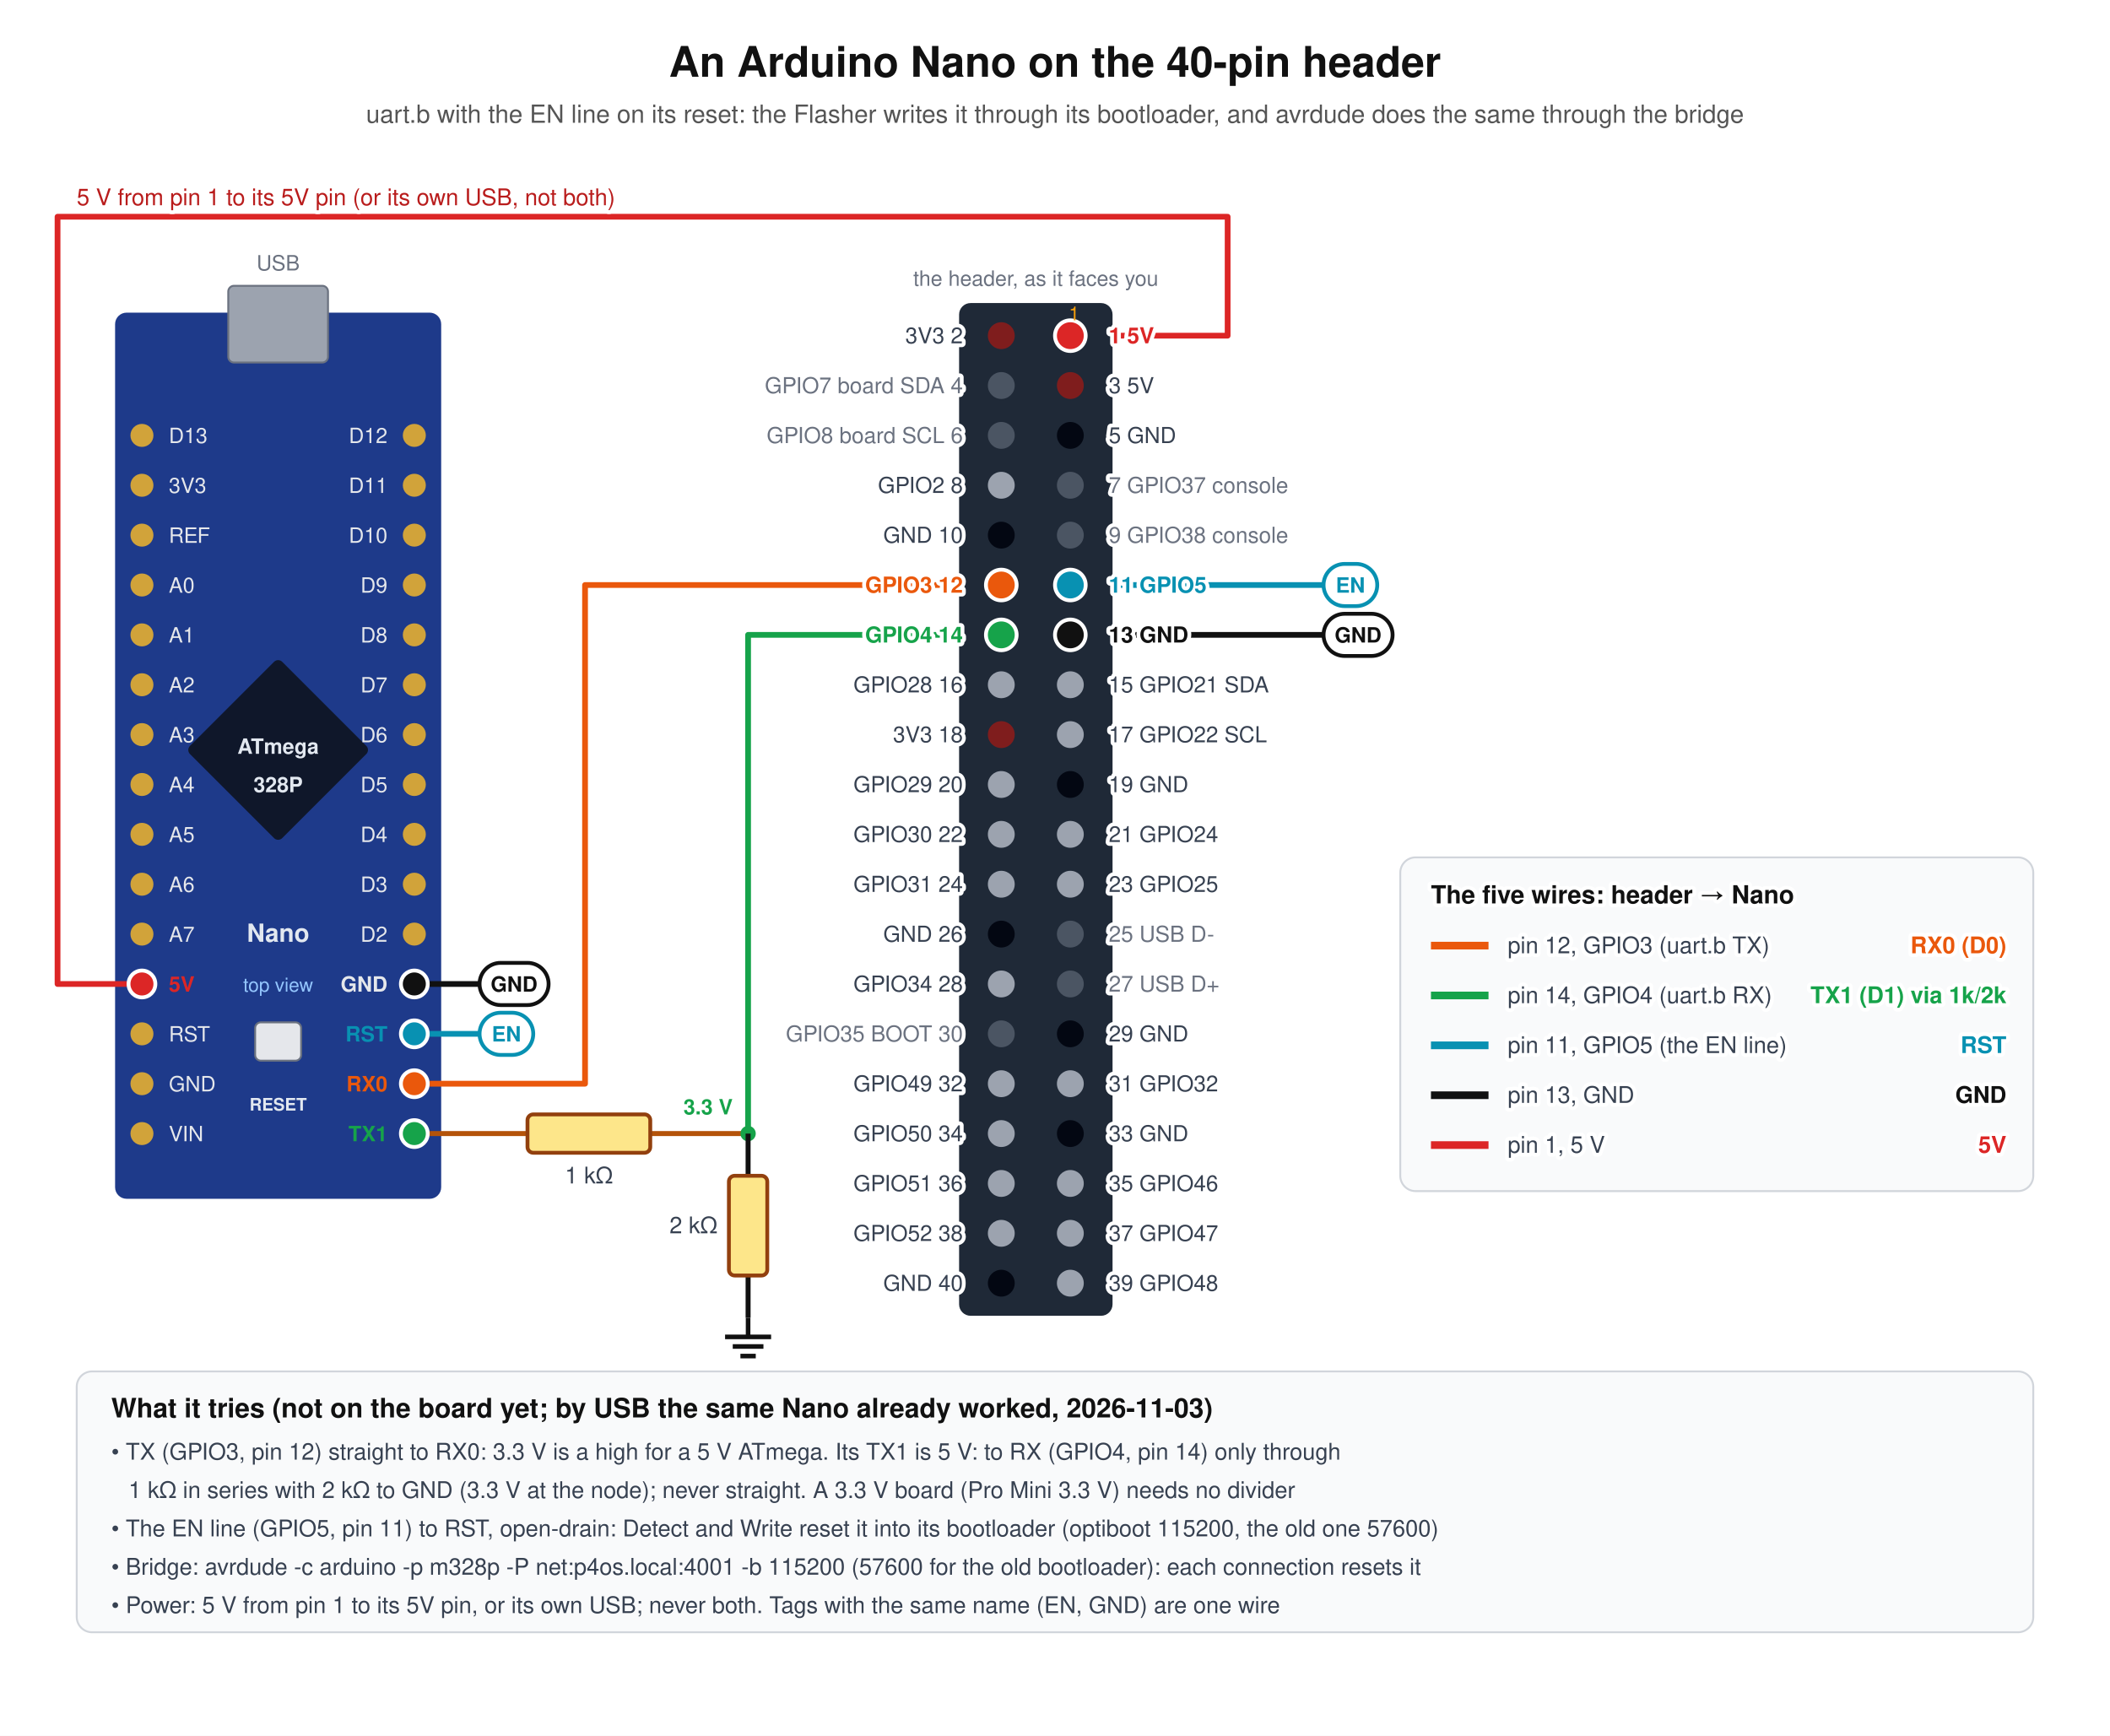
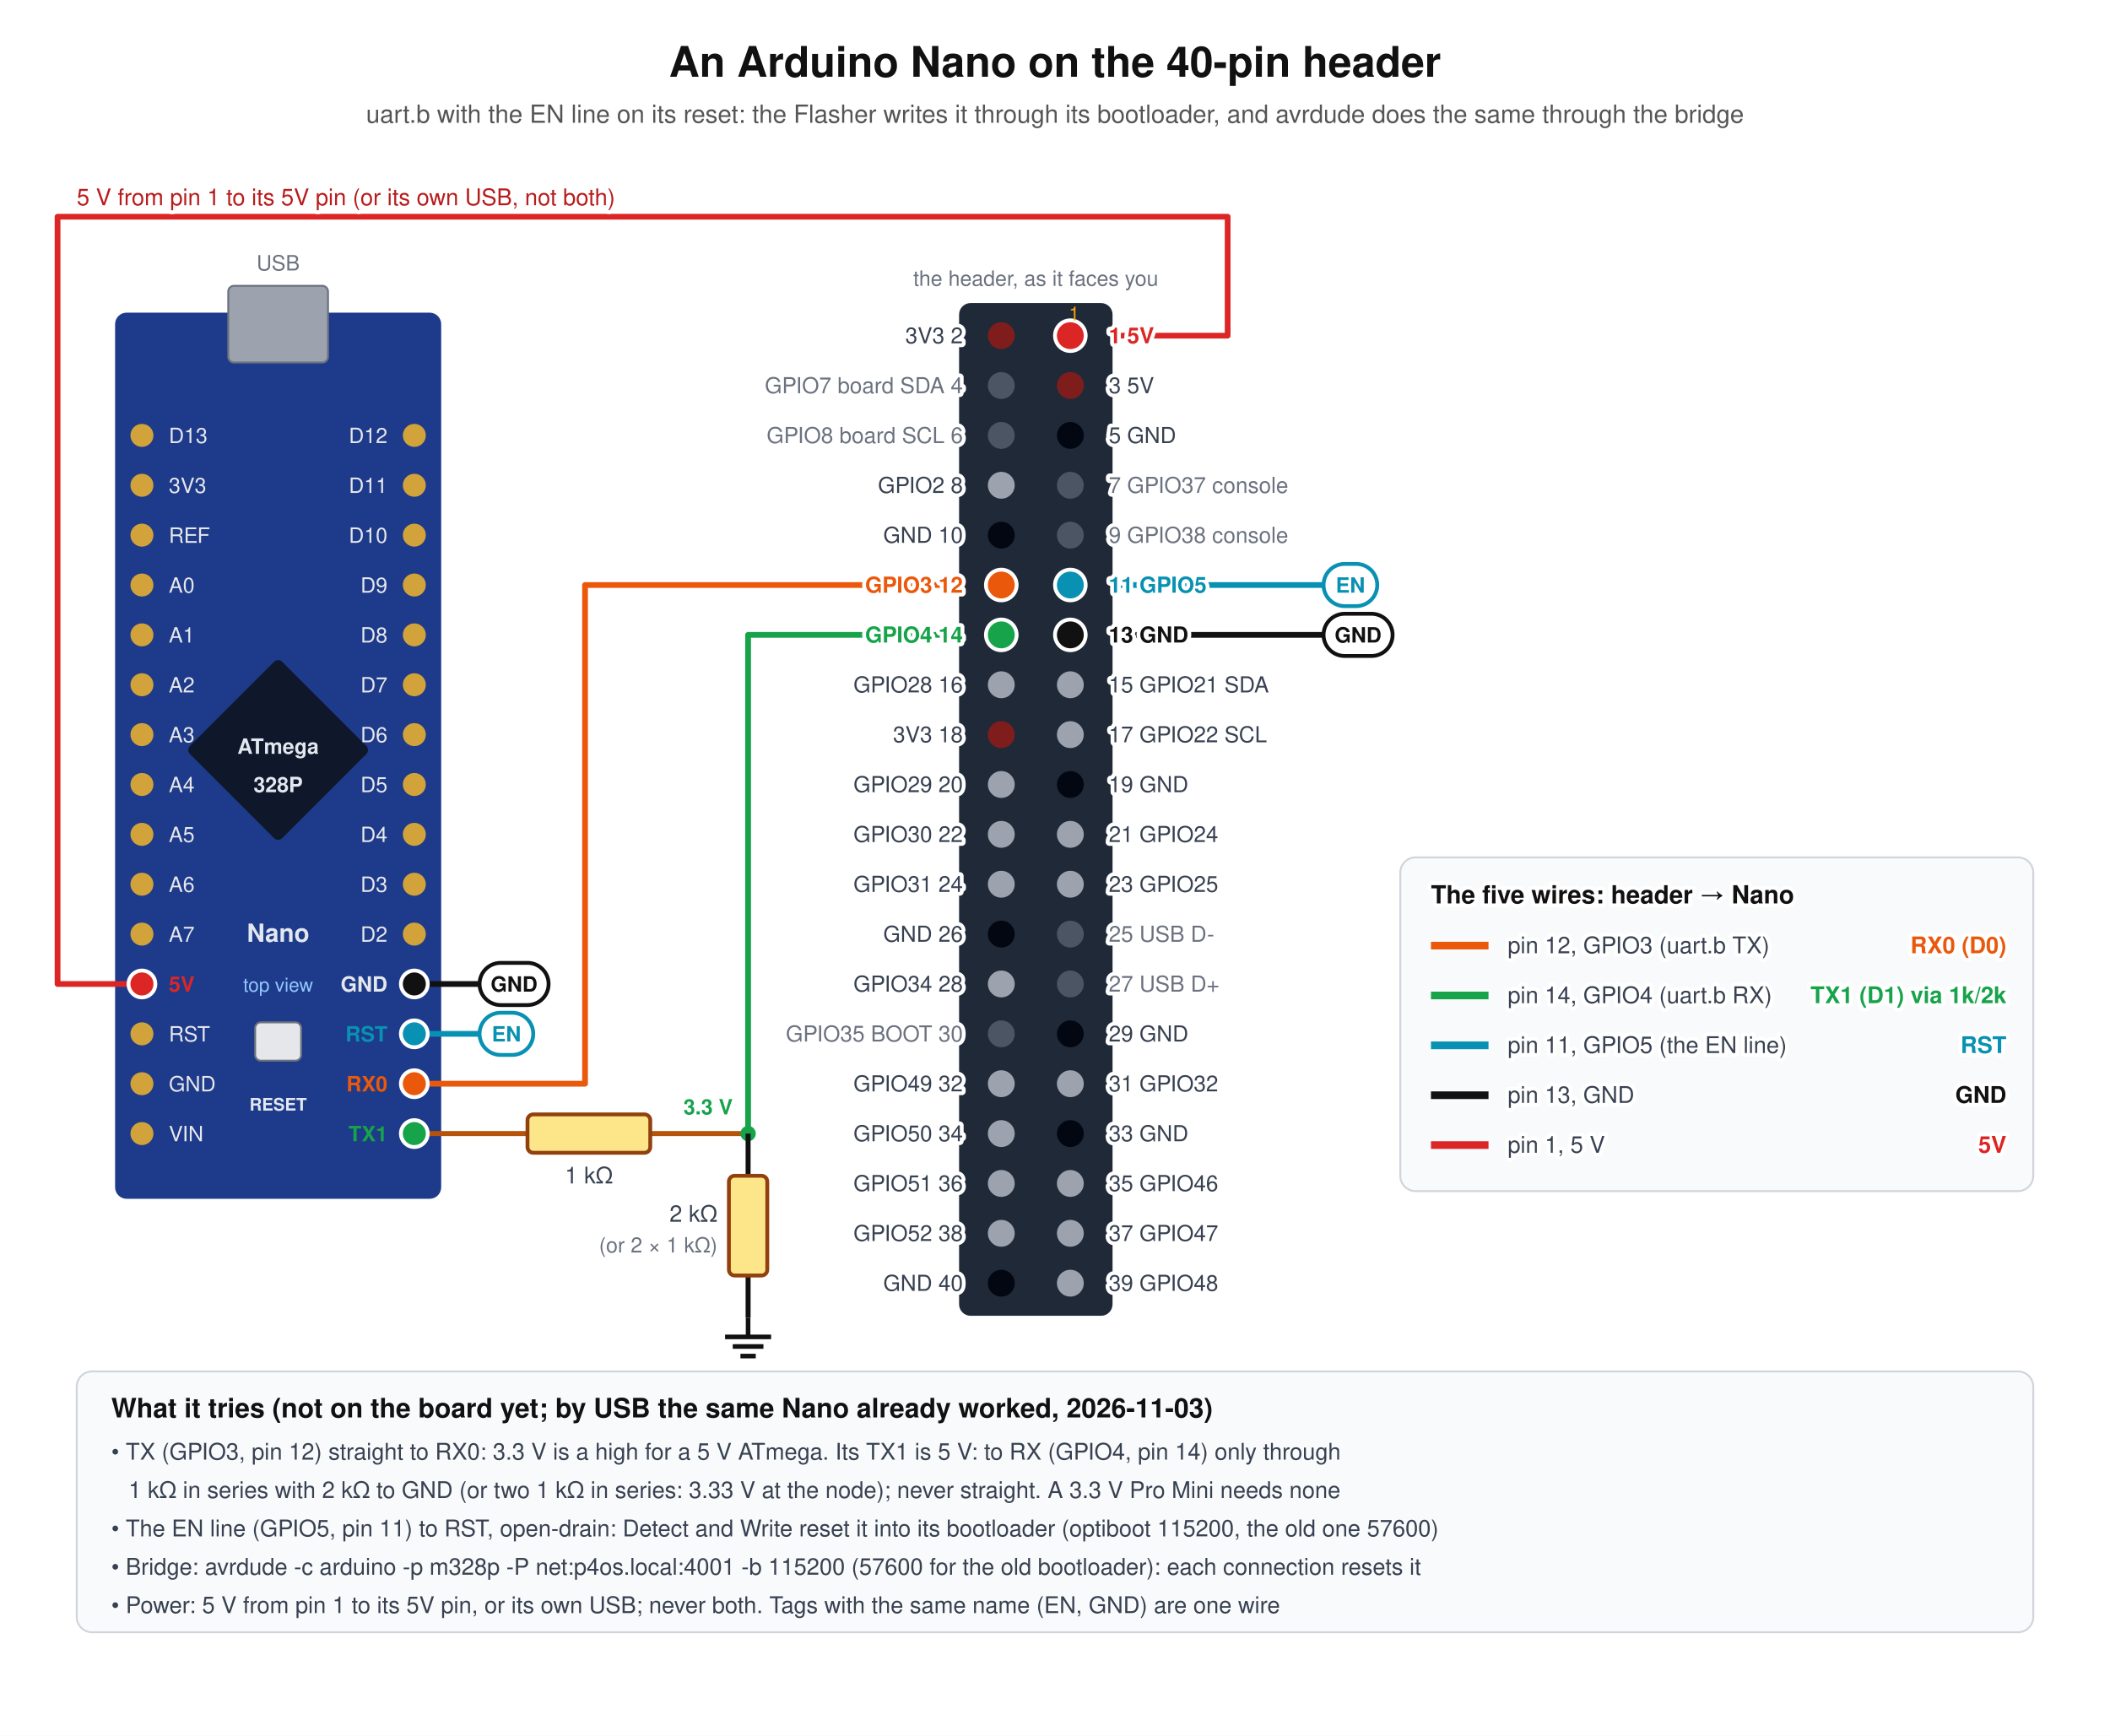
<svg xmlns="http://www.w3.org/2000/svg" viewBox="0 0 1100 905" font-family="Helvetica, Arial, sans-serif" font-size="14">
  <rect width="1100" height="905" fill="#ffffff" />
  <text x="550.0" y="40" text-anchor="middle" font-size="22" font-weight="bold" fill="#111">An Arduino Nano on the 40-pin header</text>
  <text x="550.0" y="64" text-anchor="middle" font-size="13" fill="#555">uart.b with the EN line on its reset: the Flasher writes it through its bootloader, and avrdude does the same through the bridge</text>
  <rect x="60" y="163" width="170" height="462" rx="6" fill="#1e3a8a" />
  <rect x="119.0" y="149" width="52" height="40" rx="3" fill="#9ca3af" stroke="#6b7280" />
  <rect x="111.0" y="357" width="68" height="68" rx="3" fill="#0f172a" transform="rotate(45 145.0 391)" />
  <rect x="133.0" y="533" width="24" height="20" rx="3" fill="#e5e7eb" stroke="#6b7280" />
  <path d="M514 305 L305 305 L305 565 L224 565" stroke="#ea580c" stroke-width="3" fill="none" stroke-linejoin="round" />
  <path d="M224 591 L275.0 591" stroke="#b45309" stroke-width="2.6" fill="none" stroke-linejoin="round" />
  <path d="M339.0 591 L390 591" stroke="#b45309" stroke-width="2.6" fill="none" stroke-linejoin="round" />
  <rect x="275.0" y="581" width="64" height="20" rx="3" fill="#fde68a" stroke="#92400e" stroke-width="2" />
  <text x="307.0" y="617" font-size="12" fill="#374151" text-anchor="middle" stroke="#fff" stroke-width="4" stroke-linejoin="round" paint-order="stroke">1 kΩ</text>
  <path d="M390 591 L390 331 L514 331" stroke="#16a34a" stroke-width="3" fill="none" stroke-linejoin="round" />
  <circle cx="390" cy="591" r="4" fill="#16a34a" />
  <path d="M390 591 L390 613.0" stroke="#111111" stroke-width="2.6" fill="none" stroke-linejoin="round" />
  <path d="M390 665.0 L390 687" stroke="#111111" stroke-width="2.6" fill="none" stroke-linejoin="round" />
  <rect x="380" y="613.0" width="20" height="52" rx="3" fill="#fde68a" stroke="#92400e" stroke-width="2" />
  <text x="406" y="643.0" font-size="12" fill="#374151" text-anchor="start" stroke="#fff" stroke-width="4" stroke-linejoin="round" paint-order="stroke" />
-   <text x="374" y="643" font-size="12" fill="#374151" text-anchor="end" stroke="#fff" stroke-width="4" stroke-linejoin="round" paint-order="stroke">2 kΩ</text>
+   <text x="374" y="637" font-size="12" fill="#374151" text-anchor="end" stroke="#fff" stroke-width="4" stroke-linejoin="round" paint-order="stroke">2 kΩ</text>
+   <text x="374" y="653" font-size="11" fill="#6b7280" text-anchor="end" stroke="#fff" stroke-width="4" stroke-linejoin="round" paint-order="stroke">(or 2 × 1 kΩ)</text>
  <path d="M390 687 V697 M378 697 H402 M382 702 H398 M386 707 H394" stroke="#111111" stroke-width="2.4" fill="none" />
  <text x="382" y="581" font-size="11" fill="#16a34a" text-anchor="end" font-weight="bold" stroke="#fff" stroke-width="4" stroke-linejoin="round" paint-order="stroke">3.3 V</text>
  <path d="M224 539 L250 539" stroke="#0891b2" stroke-width="3" fill="none" stroke-linejoin="round" />
  <rect x="250" y="528" width="28" height="22" rx="11" fill="#fff" stroke="#0891b2" stroke-width="2" />
  <text x="264.0" y="543" text-anchor="middle" font-size="11" font-weight="bold" fill="#0891b2">EN</text>
  <path d="M224 513 L250 513" stroke="#111111" stroke-width="3" fill="none" stroke-linejoin="round" />
  <rect x="250" y="502" width="36" height="22" rx="11" fill="#fff" stroke="#111111" stroke-width="2" />
  <text x="268.0" y="517" text-anchor="middle" font-size="11" font-weight="bold" fill="#111111">GND</text>
  <path d="M566 305 L690 305" stroke="#0891b2" stroke-width="3" fill="none" stroke-linejoin="round" />
  <rect x="690" y="294" width="28" height="22" rx="11" fill="#fff" stroke="#0891b2" stroke-width="2" />
  <text x="704.0" y="309" text-anchor="middle" font-size="11" font-weight="bold" fill="#0891b2">EN</text>
  <path d="M566 331 L690 331" stroke="#111111" stroke-width="3" fill="none" stroke-linejoin="round" />
  <rect x="690" y="320" width="36" height="22" rx="11" fill="#fff" stroke="#111111" stroke-width="2" />
  <text x="708.0" y="335" text-anchor="middle" font-size="11" font-weight="bold" fill="#111111">GND</text>
  <path d="M566 175 L640 175 L640 113 L30 113 L30 513 L66 513" stroke="#dc2626" stroke-width="3" fill="none" stroke-linejoin="round" />
  <text x="40" y="107" font-size="12" fill="#b91c1c" text-anchor="start" stroke="#fff" stroke-width="4" stroke-linejoin="round" paint-order="stroke">5 V from pin 1 to its 5V pin (or its own USB, not both)</text>
  <rect x="730" y="447" width="330" height="174" rx="8" fill="#f9fafb" stroke="#d1d5db" />
  <text x="746" y="471" font-size="13" fill="#111" text-anchor="start" font-weight="bold" stroke="#fff" stroke-width="4" stroke-linejoin="round" paint-order="stroke">The five wires: header → Nano</text>
  <path d="M746 493 L776 493" stroke="#ea580c" stroke-width="4" fill="none" stroke-linejoin="round" />
  <text x="786" y="497" font-size="12" fill="#374151" text-anchor="start" stroke="#fff" stroke-width="4" stroke-linejoin="round" paint-order="stroke">pin 12, GPIO3 (uart.b TX)</text>
  <text x="1046" y="497" font-size="12" fill="#ea580c" text-anchor="end" font-weight="bold" stroke="#fff" stroke-width="4" stroke-linejoin="round" paint-order="stroke">RX0 (D0)</text>
  <path d="M746 519 L776 519" stroke="#16a34a" stroke-width="4" fill="none" stroke-linejoin="round" />
  <text x="786" y="523" font-size="12" fill="#374151" text-anchor="start" stroke="#fff" stroke-width="4" stroke-linejoin="round" paint-order="stroke">pin 14, GPIO4 (uart.b RX)</text>
  <text x="1046" y="523" font-size="12" fill="#16a34a" text-anchor="end" font-weight="bold" stroke="#fff" stroke-width="4" stroke-linejoin="round" paint-order="stroke">TX1 (D1) via 1k/2k</text>
  <path d="M746 545 L776 545" stroke="#0891b2" stroke-width="4" fill="none" stroke-linejoin="round" />
  <text x="786" y="549" font-size="12" fill="#374151" text-anchor="start" stroke="#fff" stroke-width="4" stroke-linejoin="round" paint-order="stroke">pin 11, GPIO5 (the EN line)</text>
  <text x="1046" y="549" font-size="12" fill="#0891b2" text-anchor="end" font-weight="bold" stroke="#fff" stroke-width="4" stroke-linejoin="round" paint-order="stroke">RST</text>
  <path d="M746 571 L776 571" stroke="#111111" stroke-width="4" fill="none" stroke-linejoin="round" />
  <text x="786" y="575" font-size="12" fill="#374151" text-anchor="start" stroke="#fff" stroke-width="4" stroke-linejoin="round" paint-order="stroke">pin 13, GND</text>
  <text x="1046" y="575" font-size="12" fill="#111" text-anchor="end" font-weight="bold" stroke="#fff" stroke-width="4" stroke-linejoin="round" paint-order="stroke">GND</text>
  <path d="M746 597 L776 597" stroke="#dc2626" stroke-width="4" fill="none" stroke-linejoin="round" />
  <text x="786" y="601" font-size="12" fill="#374151" text-anchor="start" stroke="#fff" stroke-width="4" stroke-linejoin="round" paint-order="stroke">pin 1, 5 V</text>
  <text x="1046" y="601" font-size="12" fill="#dc2626" text-anchor="end" font-weight="bold" stroke="#fff" stroke-width="4" stroke-linejoin="round" paint-order="stroke">5V</text>
  <rect x="40" y="715" width="1020" height="136" rx="8" fill="#f9fafb" stroke="#d1d5db" />
  <text x="58" y="739" font-size="14" font-weight="bold" fill="#111">What it tries (not on the board yet; by USB the same Nano already worked, 2026-11-03)</text>
  <text x="58" y="761" font-size="12" fill="#374151">• TX (GPIO3, pin 12) straight to RX0: 3.3 V is a high for a 5 V ATmega. Its TX1 is 5 V: to RX (GPIO4, pin 14) only through</text>
-   <text x="67" y="781" font-size="12" fill="#374151">1 kΩ in series with 2 kΩ to GND (3.3 V at the node); never straight. A 3.3 V board (Pro Mini 3.3 V) needs no divider</text>
+   <text x="67" y="781" font-size="12" fill="#374151">1 kΩ in series with 2 kΩ to GND (or two 1 kΩ in series: 3.33 V at the node); never straight. A 3.3 V Pro Mini needs none</text>
  <text x="58" y="801" font-size="12" fill="#374151">• The EN line (GPIO5, pin 11) to RST, open-drain: Detect and Write reset it into its bootloader (optiboot 115200, the old one 57600)</text>
  <text x="58" y="821" font-size="12" fill="#374151">• Bridge: avrdude -c arduino -p m328p -P net:p4os.local:4001 -b 115200 (57600 for the old bootloader): each connection resets it</text>
  <text x="58" y="841" font-size="12" fill="#374151">• Power: 5 V from pin 1 to its 5V pin, or its own USB; never both. Tags with the same name (EN, GND) are one wire</text>
  <rect x="500" y="158" width="80" height="528" rx="6" fill="#1f2937" />
  <text x="540" y="149" text-anchor="middle" font-size="11" fill="#6b7280">the header, as it faces you</text>
  <text x="145.0" y="141" font-size="11" fill="#6b7280" text-anchor="middle">USB</text>
  <text x="145.0" y="393" font-size="11" fill="#e2e8f0" text-anchor="middle" font-weight="bold">ATmega</text>
  <text x="145.0" y="413" font-size="11" fill="#e2e8f0" text-anchor="middle" font-weight="bold">328P</text>
  <text x="145.0" y="491" font-size="13" fill="#e2e8f0" text-anchor="middle" font-weight="bold">Nano</text>
  <text x="145.0" y="517" font-size="10" fill="#93c5fd" text-anchor="middle">top view</text>
  <text x="145.0" y="579" font-size="9" fill="#e2e8f0" text-anchor="middle" font-weight="bold">RESET</text>
  <circle cx="74" cy="227" r="6" fill="#d1a33a" stroke="#fff" stroke-width="0" />
  <text x="88" y="231" font-size="11" fill="#e5e7eb" text-anchor="start">D13</text>
  <circle cx="74" cy="253" r="6" fill="#d1a33a" stroke="#fff" stroke-width="0" />
  <text x="88" y="257" font-size="11" fill="#e5e7eb" text-anchor="start">3V3</text>
  <circle cx="74" cy="279" r="6" fill="#d1a33a" stroke="#fff" stroke-width="0" />
  <text x="88" y="283" font-size="11" fill="#e5e7eb" text-anchor="start">REF</text>
  <circle cx="74" cy="305" r="6" fill="#d1a33a" stroke="#fff" stroke-width="0" />
  <text x="88" y="309" font-size="11" fill="#e5e7eb" text-anchor="start">A0</text>
  <circle cx="74" cy="331" r="6" fill="#d1a33a" stroke="#fff" stroke-width="0" />
  <text x="88" y="335" font-size="11" fill="#e5e7eb" text-anchor="start">A1</text>
  <circle cx="74" cy="357" r="6" fill="#d1a33a" stroke="#fff" stroke-width="0" />
  <text x="88" y="361" font-size="11" fill="#e5e7eb" text-anchor="start">A2</text>
  <circle cx="74" cy="383" r="6" fill="#d1a33a" stroke="#fff" stroke-width="0" />
  <text x="88" y="387" font-size="11" fill="#e5e7eb" text-anchor="start">A3</text>
  <circle cx="74" cy="409" r="6" fill="#d1a33a" stroke="#fff" stroke-width="0" />
  <text x="88" y="413" font-size="11" fill="#e5e7eb" text-anchor="start">A4</text>
  <circle cx="74" cy="435" r="6" fill="#d1a33a" stroke="#fff" stroke-width="0" />
  <text x="88" y="439" font-size="11" fill="#e5e7eb" text-anchor="start">A5</text>
  <circle cx="74" cy="461" r="6" fill="#d1a33a" stroke="#fff" stroke-width="0" />
  <text x="88" y="465" font-size="11" fill="#e5e7eb" text-anchor="start">A6</text>
  <circle cx="74" cy="487" r="6" fill="#d1a33a" stroke="#fff" stroke-width="0" />
  <text x="88" y="491" font-size="11" fill="#e5e7eb" text-anchor="start">A7</text>
  <circle cx="74" cy="513" r="7" fill="#dc2626" stroke="#fff" stroke-width="2" />
  <text x="88" y="517" font-size="11" fill="#dc2626" text-anchor="start" font-weight="bold">5V</text>
  <circle cx="74" cy="539" r="6" fill="#d1a33a" stroke="#fff" stroke-width="0" />
  <text x="88" y="543" font-size="11" fill="#e5e7eb" text-anchor="start">RST</text>
  <circle cx="74" cy="565" r="6" fill="#d1a33a" stroke="#fff" stroke-width="0" />
  <text x="88" y="569" font-size="11" fill="#e5e7eb" text-anchor="start">GND</text>
  <circle cx="74" cy="591" r="6" fill="#d1a33a" stroke="#fff" stroke-width="0" />
  <text x="88" y="595" font-size="11" fill="#e5e7eb" text-anchor="start">VIN</text>
  <circle cx="216" cy="227" r="6" fill="#d1a33a" stroke="#fff" stroke-width="0" />
  <text x="202" y="231" font-size="11" fill="#e5e7eb" text-anchor="end">D12</text>
  <circle cx="216" cy="253" r="6" fill="#d1a33a" stroke="#fff" stroke-width="0" />
  <text x="202" y="257" font-size="11" fill="#e5e7eb" text-anchor="end">D11</text>
  <circle cx="216" cy="279" r="6" fill="#d1a33a" stroke="#fff" stroke-width="0" />
  <text x="202" y="283" font-size="11" fill="#e5e7eb" text-anchor="end">D10</text>
  <circle cx="216" cy="305" r="6" fill="#d1a33a" stroke="#fff" stroke-width="0" />
  <text x="202" y="309" font-size="11" fill="#e5e7eb" text-anchor="end">D9</text>
  <circle cx="216" cy="331" r="6" fill="#d1a33a" stroke="#fff" stroke-width="0" />
  <text x="202" y="335" font-size="11" fill="#e5e7eb" text-anchor="end">D8</text>
  <circle cx="216" cy="357" r="6" fill="#d1a33a" stroke="#fff" stroke-width="0" />
  <text x="202" y="361" font-size="11" fill="#e5e7eb" text-anchor="end">D7</text>
  <circle cx="216" cy="383" r="6" fill="#d1a33a" stroke="#fff" stroke-width="0" />
  <text x="202" y="387" font-size="11" fill="#e5e7eb" text-anchor="end">D6</text>
  <circle cx="216" cy="409" r="6" fill="#d1a33a" stroke="#fff" stroke-width="0" />
  <text x="202" y="413" font-size="11" fill="#e5e7eb" text-anchor="end">D5</text>
  <circle cx="216" cy="435" r="6" fill="#d1a33a" stroke="#fff" stroke-width="0" />
  <text x="202" y="439" font-size="11" fill="#e5e7eb" text-anchor="end">D4</text>
  <circle cx="216" cy="461" r="6" fill="#d1a33a" stroke="#fff" stroke-width="0" />
  <text x="202" y="465" font-size="11" fill="#e5e7eb" text-anchor="end">D3</text>
  <circle cx="216" cy="487" r="6" fill="#d1a33a" stroke="#fff" stroke-width="0" />
  <text x="202" y="491" font-size="11" fill="#e5e7eb" text-anchor="end">D2</text>
  <circle cx="216" cy="513" r="7" fill="#111111" stroke="#fff" stroke-width="2" />
  <text x="202" y="517" font-size="11" fill="#e5e7eb" text-anchor="end" font-weight="bold">GND</text>
  <circle cx="216" cy="539" r="7" fill="#0891b2" stroke="#fff" stroke-width="2" />
  <text x="202" y="543" font-size="11" fill="#0891b2" text-anchor="end" font-weight="bold">RST</text>
  <circle cx="216" cy="565" r="7" fill="#ea580c" stroke="#fff" stroke-width="2" />
  <text x="202" y="569" font-size="11" fill="#ea580c" text-anchor="end" font-weight="bold">RX0</text>
  <circle cx="216" cy="591" r="7" fill="#16a34a" stroke="#fff" stroke-width="2" />
  <text x="202" y="595" font-size="11" fill="#16a34a" text-anchor="end" font-weight="bold">TX1</text>
  <circle cx="558" cy="175" r="8" fill="#dc2626" stroke="#fff" stroke-width="2" />
  <text x="578" y="179" font-size="11.5" fill="#dc2626" text-anchor="start" font-weight="bold" stroke="#fff" stroke-width="4" stroke-linejoin="round" paint-order="stroke">1  5V</text>
  <circle cx="522" cy="175" r="7" fill="#7f1d1d" />
  <text x="502" y="179" font-size="11.5" fill="#374151" text-anchor="end" stroke="#fff" stroke-width="4" stroke-linejoin="round" paint-order="stroke">3V3  2</text>
  <circle cx="558" cy="201" r="7" fill="#7f1d1d" />
  <text x="578" y="205" font-size="11.5" fill="#374151" text-anchor="start" stroke="#fff" stroke-width="4" stroke-linejoin="round" paint-order="stroke">3  5V</text>
  <circle cx="522" cy="201" r="7" fill="#4b5563" />
  <text x="502" y="205" font-size="11.5" fill="#6b7280" text-anchor="end" stroke="#fff" stroke-width="4" stroke-linejoin="round" paint-order="stroke">GPIO7 board SDA  4</text>
  <circle cx="558" cy="227" r="7" fill="#030712" />
  <text x="578" y="231" font-size="11.5" fill="#374151" text-anchor="start" stroke="#fff" stroke-width="4" stroke-linejoin="round" paint-order="stroke">5  GND</text>
  <circle cx="522" cy="227" r="7" fill="#4b5563" />
  <text x="502" y="231" font-size="11.5" fill="#6b7280" text-anchor="end" stroke="#fff" stroke-width="4" stroke-linejoin="round" paint-order="stroke">GPIO8 board SCL  6</text>
  <circle cx="558" cy="253" r="7" fill="#4b5563" />
  <text x="578" y="257" font-size="11.5" fill="#6b7280" text-anchor="start" stroke="#fff" stroke-width="4" stroke-linejoin="round" paint-order="stroke">7  GPIO37 console</text>
  <circle cx="522" cy="253" r="7" fill="#9ca3af" />
  <text x="502" y="257" font-size="11.5" fill="#374151" text-anchor="end" stroke="#fff" stroke-width="4" stroke-linejoin="round" paint-order="stroke">GPIO2  8</text>
  <circle cx="558" cy="279" r="7" fill="#4b5563" />
  <text x="578" y="283" font-size="11.5" fill="#6b7280" text-anchor="start" stroke="#fff" stroke-width="4" stroke-linejoin="round" paint-order="stroke">9  GPIO38 console</text>
  <circle cx="522" cy="279" r="7" fill="#030712" />
  <text x="502" y="283" font-size="11.5" fill="#374151" text-anchor="end" stroke="#fff" stroke-width="4" stroke-linejoin="round" paint-order="stroke">GND  10</text>
  <circle cx="558" cy="305" r="8" fill="#0891b2" stroke="#fff" stroke-width="2" />
  <text x="578" y="309" font-size="11.5" fill="#0891b2" text-anchor="start" font-weight="bold" stroke="#fff" stroke-width="4" stroke-linejoin="round" paint-order="stroke">11  GPIO5</text>
  <circle cx="522" cy="305" r="8" fill="#ea580c" stroke="#fff" stroke-width="2" />
  <text x="502" y="309" font-size="11.5" fill="#ea580c" text-anchor="end" font-weight="bold" stroke="#fff" stroke-width="4" stroke-linejoin="round" paint-order="stroke">GPIO3  12</text>
  <circle cx="558" cy="331" r="8" fill="#111111" stroke="#fff" stroke-width="2" />
  <text x="578" y="335" font-size="11.5" fill="#111" text-anchor="start" font-weight="bold" stroke="#fff" stroke-width="4" stroke-linejoin="round" paint-order="stroke">13  GND</text>
  <circle cx="522" cy="331" r="8" fill="#16a34a" stroke="#fff" stroke-width="2" />
  <text x="502" y="335" font-size="11.5" fill="#16a34a" text-anchor="end" font-weight="bold" stroke="#fff" stroke-width="4" stroke-linejoin="round" paint-order="stroke">GPIO4  14</text>
  <circle cx="558" cy="357" r="7" fill="#9ca3af" />
  <text x="578" y="361" font-size="11.5" fill="#374151" text-anchor="start" stroke="#fff" stroke-width="4" stroke-linejoin="round" paint-order="stroke">15  GPIO21 SDA</text>
  <circle cx="522" cy="357" r="7" fill="#9ca3af" />
  <text x="502" y="361" font-size="11.5" fill="#374151" text-anchor="end" stroke="#fff" stroke-width="4" stroke-linejoin="round" paint-order="stroke">GPIO28  16</text>
  <circle cx="558" cy="383" r="7" fill="#9ca3af" />
  <text x="578" y="387" font-size="11.5" fill="#374151" text-anchor="start" stroke="#fff" stroke-width="4" stroke-linejoin="round" paint-order="stroke">17  GPIO22 SCL</text>
  <circle cx="522" cy="383" r="7" fill="#7f1d1d" />
  <text x="502" y="387" font-size="11.5" fill="#374151" text-anchor="end" stroke="#fff" stroke-width="4" stroke-linejoin="round" paint-order="stroke">3V3  18</text>
  <circle cx="558" cy="409" r="7" fill="#030712" />
  <text x="578" y="413" font-size="11.5" fill="#374151" text-anchor="start" stroke="#fff" stroke-width="4" stroke-linejoin="round" paint-order="stroke">19  GND</text>
  <circle cx="522" cy="409" r="7" fill="#9ca3af" />
  <text x="502" y="413" font-size="11.5" fill="#374151" text-anchor="end" stroke="#fff" stroke-width="4" stroke-linejoin="round" paint-order="stroke">GPIO29  20</text>
  <circle cx="558" cy="435" r="7" fill="#9ca3af" />
  <text x="578" y="439" font-size="11.5" fill="#374151" text-anchor="start" stroke="#fff" stroke-width="4" stroke-linejoin="round" paint-order="stroke">21  GPIO24</text>
  <circle cx="522" cy="435" r="7" fill="#9ca3af" />
  <text x="502" y="439" font-size="11.5" fill="#374151" text-anchor="end" stroke="#fff" stroke-width="4" stroke-linejoin="round" paint-order="stroke">GPIO30  22</text>
  <circle cx="558" cy="461" r="7" fill="#9ca3af" />
  <text x="578" y="465" font-size="11.5" fill="#374151" text-anchor="start" stroke="#fff" stroke-width="4" stroke-linejoin="round" paint-order="stroke">23  GPIO25</text>
  <circle cx="522" cy="461" r="7" fill="#9ca3af" />
  <text x="502" y="465" font-size="11.5" fill="#374151" text-anchor="end" stroke="#fff" stroke-width="4" stroke-linejoin="round" paint-order="stroke">GPIO31  24</text>
  <circle cx="558" cy="487" r="7" fill="#4b5563" />
  <text x="578" y="491" font-size="11.5" fill="#6b7280" text-anchor="start" stroke="#fff" stroke-width="4" stroke-linejoin="round" paint-order="stroke">25  USB D-</text>
  <circle cx="522" cy="487" r="7" fill="#030712" />
  <text x="502" y="491" font-size="11.5" fill="#374151" text-anchor="end" stroke="#fff" stroke-width="4" stroke-linejoin="round" paint-order="stroke">GND  26</text>
  <circle cx="558" cy="513" r="7" fill="#4b5563" />
  <text x="578" y="517" font-size="11.5" fill="#6b7280" text-anchor="start" stroke="#fff" stroke-width="4" stroke-linejoin="round" paint-order="stroke">27  USB D+</text>
  <circle cx="522" cy="513" r="7" fill="#9ca3af" />
  <text x="502" y="517" font-size="11.5" fill="#374151" text-anchor="end" stroke="#fff" stroke-width="4" stroke-linejoin="round" paint-order="stroke">GPIO34  28</text>
  <circle cx="558" cy="539" r="7" fill="#030712" />
  <text x="578" y="543" font-size="11.5" fill="#374151" text-anchor="start" stroke="#fff" stroke-width="4" stroke-linejoin="round" paint-order="stroke">29  GND</text>
  <circle cx="522" cy="539" r="7" fill="#4b5563" />
  <text x="502" y="543" font-size="11.5" fill="#6b7280" text-anchor="end" stroke="#fff" stroke-width="4" stroke-linejoin="round" paint-order="stroke">GPIO35 BOOT  30</text>
  <circle cx="558" cy="565" r="7" fill="#9ca3af" />
  <text x="578" y="569" font-size="11.5" fill="#374151" text-anchor="start" stroke="#fff" stroke-width="4" stroke-linejoin="round" paint-order="stroke">31  GPIO32</text>
  <circle cx="522" cy="565" r="7" fill="#9ca3af" />
  <text x="502" y="569" font-size="11.5" fill="#374151" text-anchor="end" stroke="#fff" stroke-width="4" stroke-linejoin="round" paint-order="stroke">GPIO49  32</text>
  <circle cx="558" cy="591" r="7" fill="#030712" />
  <text x="578" y="595" font-size="11.5" fill="#374151" text-anchor="start" stroke="#fff" stroke-width="4" stroke-linejoin="round" paint-order="stroke">33  GND</text>
  <circle cx="522" cy="591" r="7" fill="#9ca3af" />
  <text x="502" y="595" font-size="11.5" fill="#374151" text-anchor="end" stroke="#fff" stroke-width="4" stroke-linejoin="round" paint-order="stroke">GPIO50  34</text>
  <circle cx="558" cy="617" r="7" fill="#9ca3af" />
  <text x="578" y="621" font-size="11.5" fill="#374151" text-anchor="start" stroke="#fff" stroke-width="4" stroke-linejoin="round" paint-order="stroke">35  GPIO46</text>
  <circle cx="522" cy="617" r="7" fill="#9ca3af" />
  <text x="502" y="621" font-size="11.5" fill="#374151" text-anchor="end" stroke="#fff" stroke-width="4" stroke-linejoin="round" paint-order="stroke">GPIO51  36</text>
  <circle cx="558" cy="643" r="7" fill="#9ca3af" />
  <text x="578" y="647" font-size="11.5" fill="#374151" text-anchor="start" stroke="#fff" stroke-width="4" stroke-linejoin="round" paint-order="stroke">37  GPIO47</text>
  <circle cx="522" cy="643" r="7" fill="#9ca3af" />
  <text x="502" y="647" font-size="11.5" fill="#374151" text-anchor="end" stroke="#fff" stroke-width="4" stroke-linejoin="round" paint-order="stroke">GPIO52  38</text>
  <circle cx="558" cy="669" r="7" fill="#9ca3af" />
  <text x="578" y="673" font-size="11.5" fill="#374151" text-anchor="start" stroke="#fff" stroke-width="4" stroke-linejoin="round" paint-order="stroke">39  GPIO48</text>
  <circle cx="522" cy="669" r="7" fill="#030712" />
  <text x="502" y="673" font-size="11.5" fill="#374151" text-anchor="end" stroke="#fff" stroke-width="4" stroke-linejoin="round" paint-order="stroke">GND  40</text>
  <text x="560" y="167" font-size="10" fill="#f59e0b" text-anchor="middle">1</text>
</svg>
